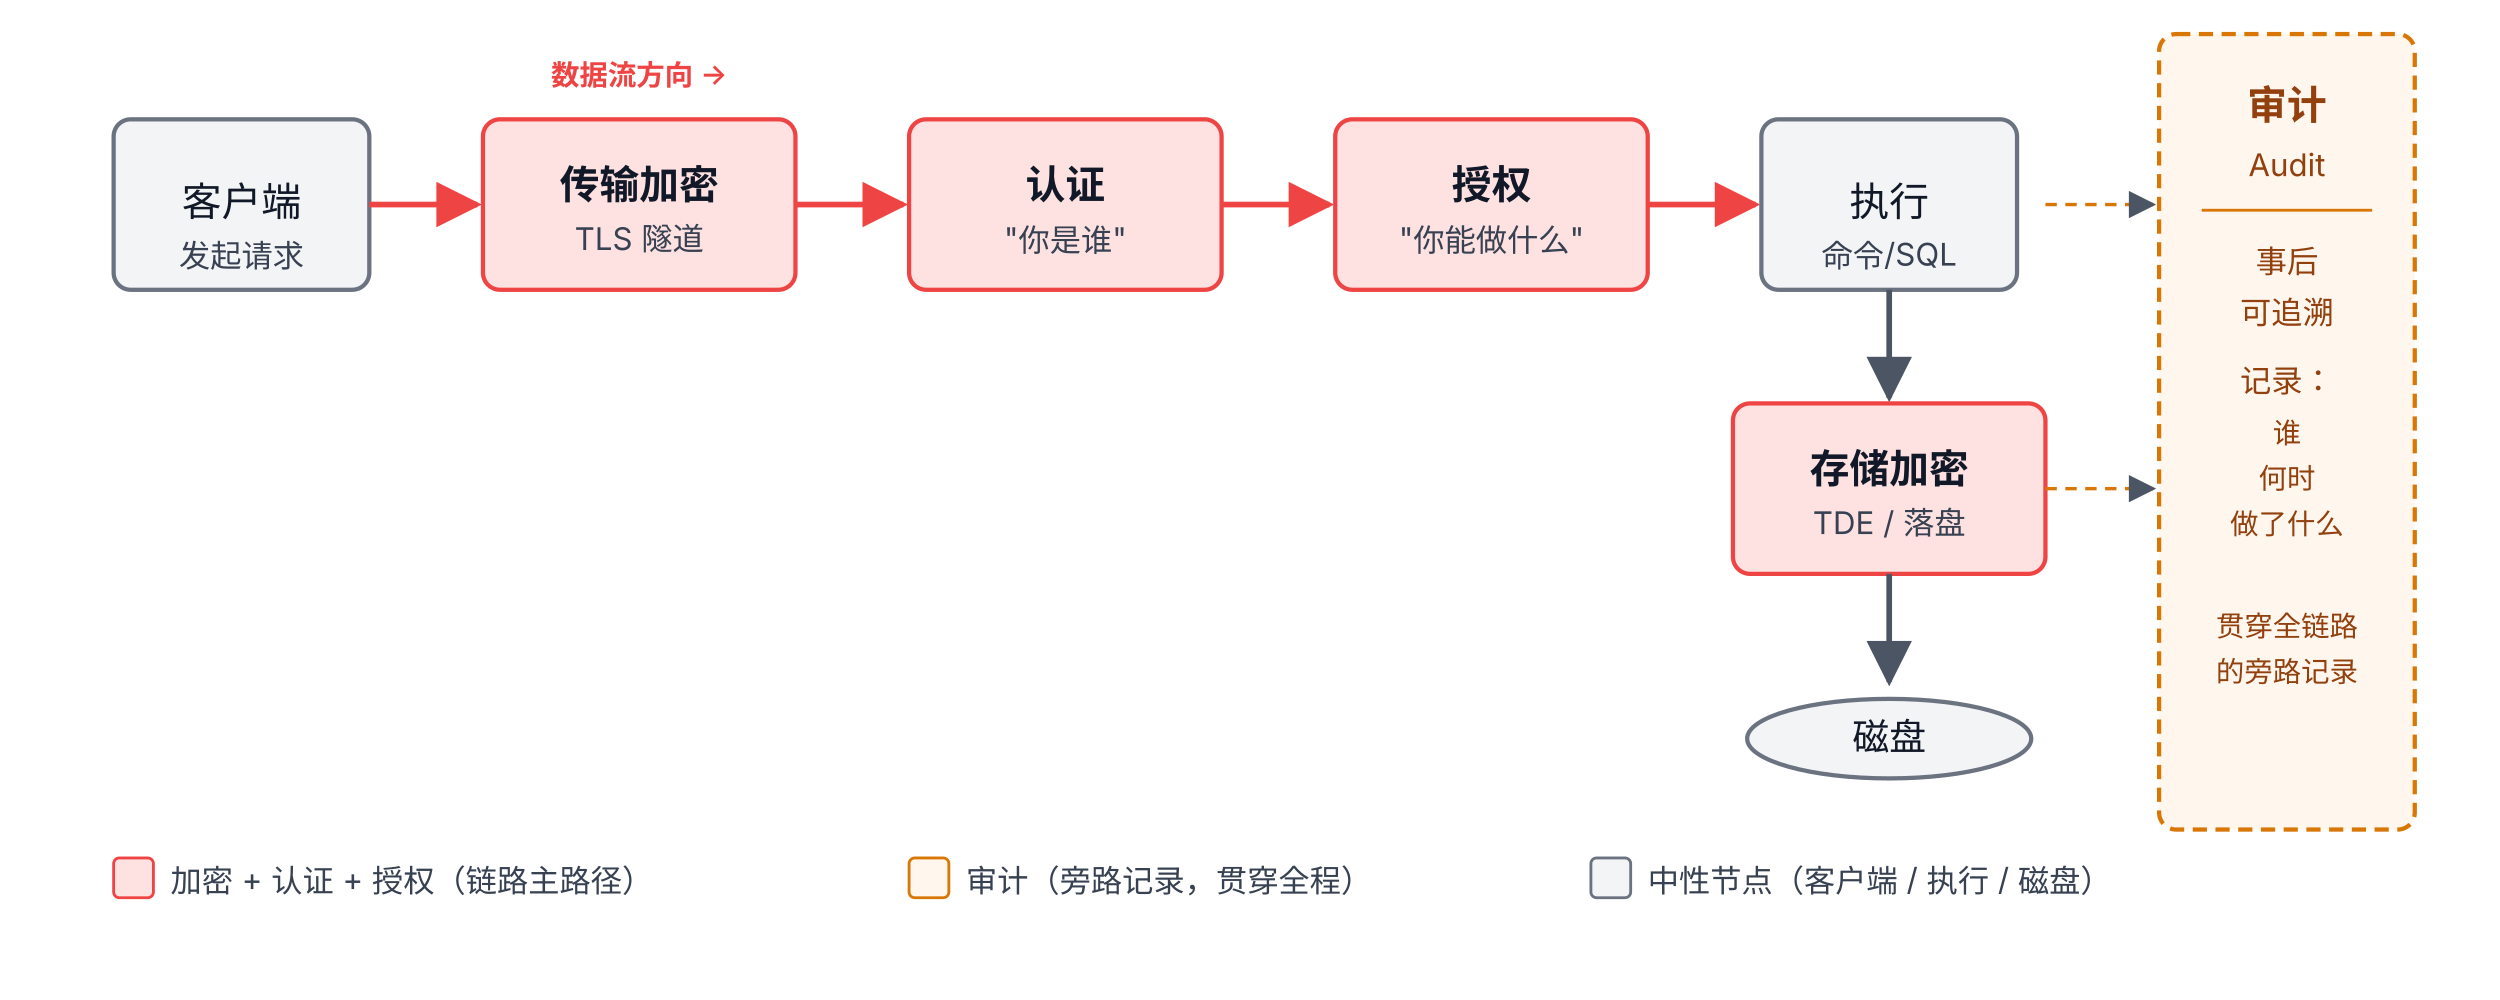
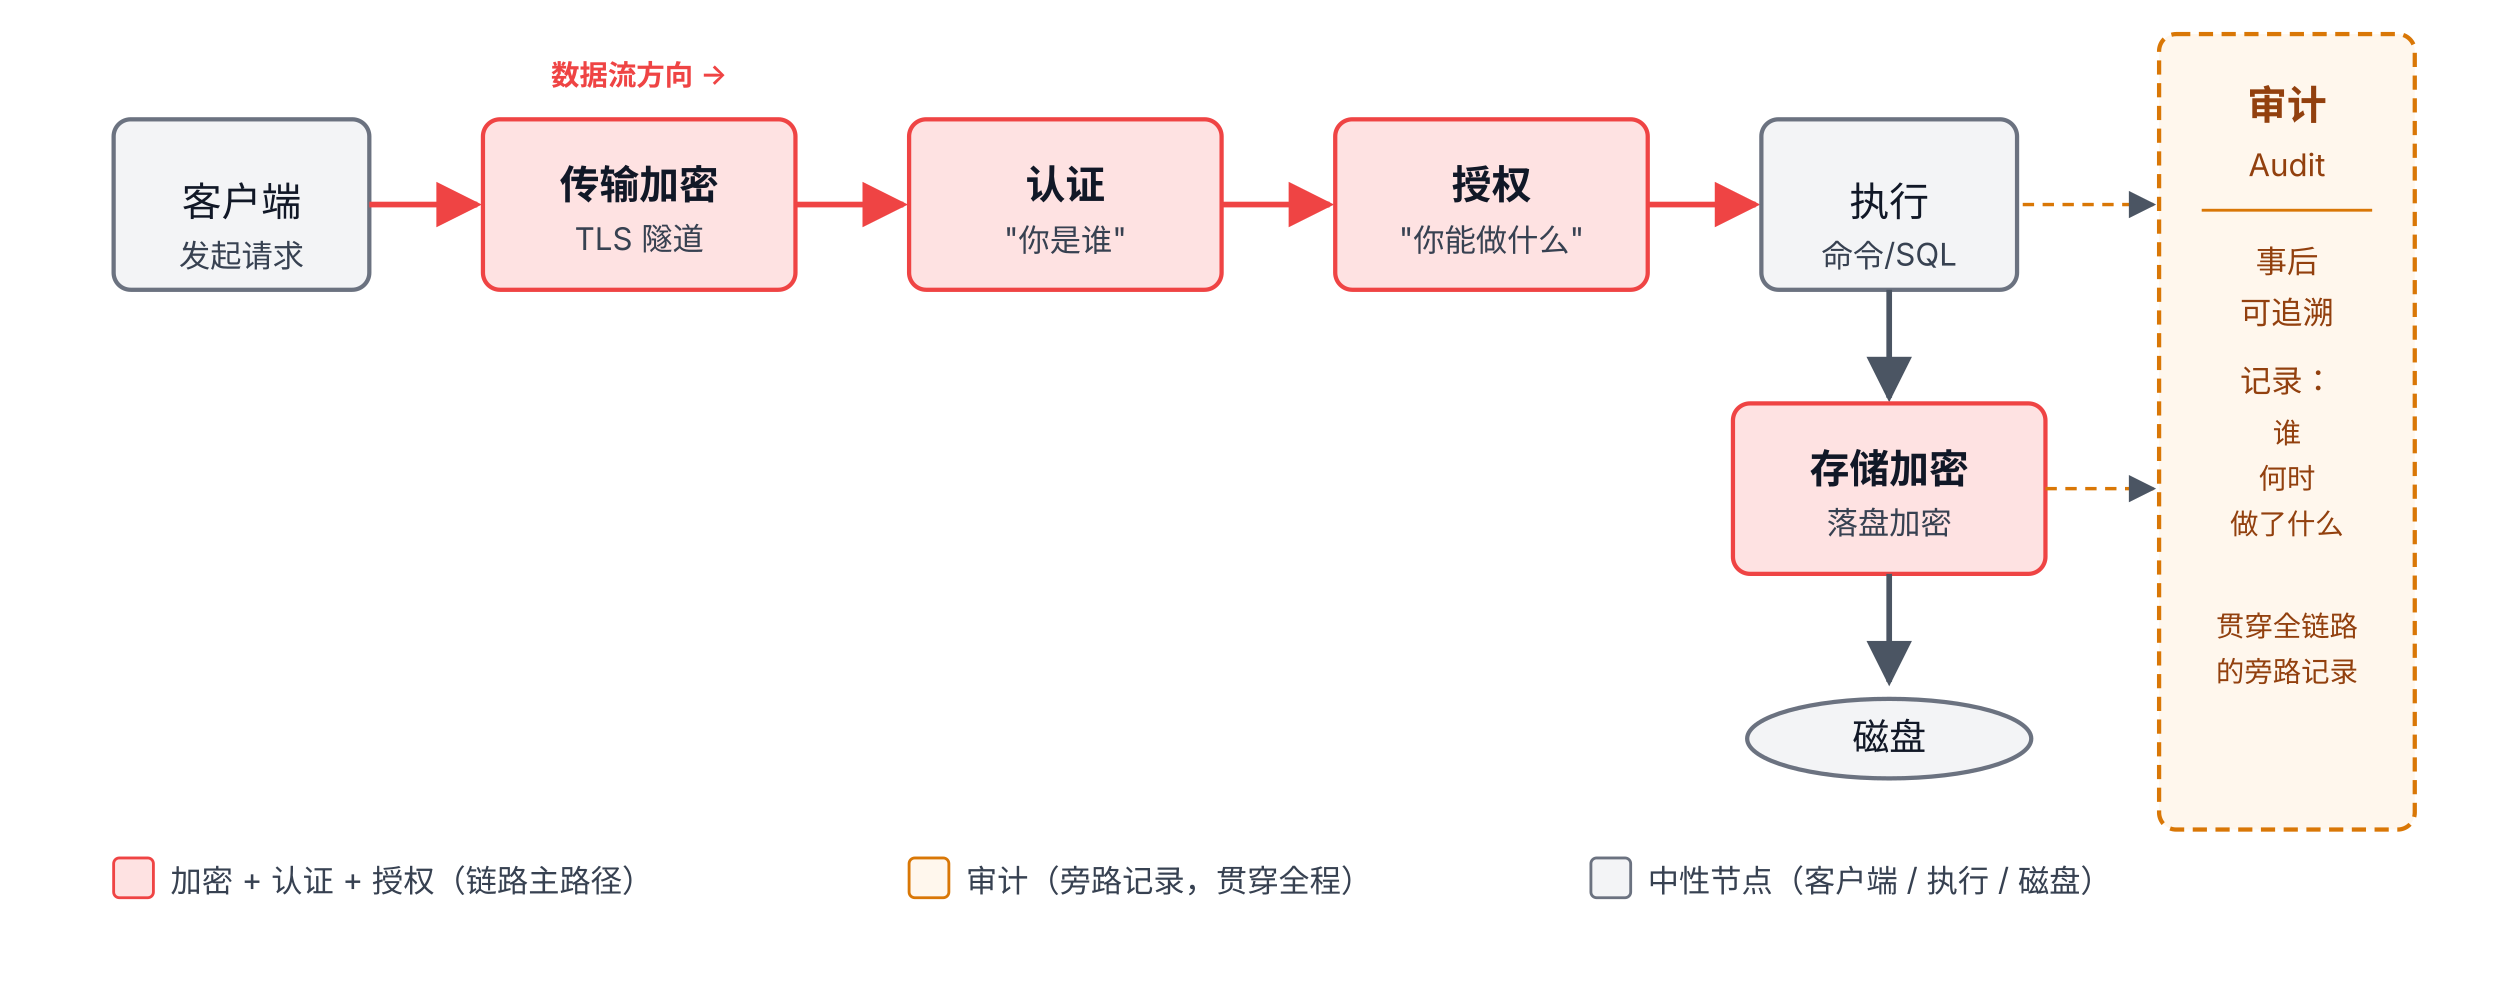
<svg xmlns="http://www.w3.org/2000/svg" viewBox="0 108 880 352" font-family="system-ui, -apple-system, 'PingFang SC', 'Microsoft YaHei', sans-serif">
  <defs>
    <marker id="arrow" viewBox="0 0 10 10" refX="9" refY="5" markerWidth="8" markerHeight="8" orient="auto-start-reverse">
      <path d="M0,0 L10,5 L0,10 z" fill="#4B5563" />
    </marker>
    <marker id="arrow-red" viewBox="0 0 10 10" refX="9" refY="5" markerWidth="8" markerHeight="8" orient="auto-start-reverse">
      <path d="M0,0 L10,5 L0,10 z" fill="#EF4444" />
    </marker>
  </defs>
  <rect x="40" y="150" width="90" height="60" rx="6" fill="#F3F4F6" stroke="#6B7280" stroke-width="1.5" />
  <text x="85" y="184" text-anchor="middle" font-size="14" fill="#111827">客户端</text>
  <text x="85" y="202" text-anchor="middle" font-size="11" fill="#374151">发起请求</text>
  <line x1="130" y1="180" x2="168" y2="180" stroke="#EF4444" stroke-width="2" marker-end="url(#arrow-red)" />
  <rect x="170" y="150" width="110" height="60" rx="6" fill="#FEE2E2" stroke="#EF4444" stroke-width="1.5" />
  <text x="225" y="178" text-anchor="middle" font-size="14" fill="#111827" font-weight="600">传输加密</text>
  <text x="225" y="196" text-anchor="middle" font-size="11" fill="#374151">TLS 隧道</text>
  <line x1="280" y1="180" x2="318" y2="180" stroke="#EF4444" stroke-width="2" marker-end="url(#arrow-red)" />
  <rect x="320" y="150" width="110" height="60" rx="6" fill="#FEE2E2" stroke="#EF4444" stroke-width="1.5" />
  <text x="375" y="178" text-anchor="middle" font-size="14" fill="#111827" font-weight="600">认证</text>
  <text x="375" y="196" text-anchor="middle" font-size="11" fill="#374151">"你是谁"</text>
  <line x1="430" y1="180" x2="468" y2="180" stroke="#EF4444" stroke-width="2" marker-end="url(#arrow-red)" />
  <rect x="470" y="150" width="110" height="60" rx="6" fill="#FEE2E2" stroke="#EF4444" stroke-width="1.5" />
  <text x="525" y="178" text-anchor="middle" font-size="14" fill="#111827" font-weight="600">授权</text>
  <text x="525" y="196" text-anchor="middle" font-size="11" fill="#374151">"你能做什么"</text>
  <line x1="580" y1="180" x2="618" y2="180" stroke="#EF4444" stroke-width="2" marker-end="url(#arrow-red)" />
  <rect x="620" y="150" width="90" height="60" rx="6" fill="#F3F4F6" stroke="#6B7280" stroke-width="1.5" />
  <text x="665" y="184" text-anchor="middle" font-size="14" fill="#111827">执行</text>
  <text x="665" y="202" text-anchor="middle" font-size="11" fill="#374151">命令/SQL</text>
  <line x1="665" y1="210" x2="665" y2="248" stroke="#4B5563" stroke-width="2" marker-end="url(#arrow)" />
  <rect x="610" y="250" width="110" height="60" rx="6" fill="#FEE2E2" stroke="#EF4444" stroke-width="1.5" />
  <text x="665" y="278" text-anchor="middle" font-size="14" fill="#111827" font-weight="600">存储加密</text>
-   <text x="665" y="296" text-anchor="middle" font-size="11" fill="#374151">TDE / 落盘</text>
+   <text x="665" y="296" text-anchor="middle" font-size="11" fill="#374151">落盘加密</text>
  <line x1="665" y1="310" x2="665" y2="348" stroke="#4B5563" stroke-width="2" marker-end="url(#arrow)" />
  <ellipse cx="665" cy="368" rx="50" ry="14" fill="#F3F4F6" stroke="#6B7280" stroke-width="1.5" />
  <text x="665" y="372" text-anchor="middle" font-size="13" fill="#111827">磁盘</text>
  <rect x="760" y="120" width="90" height="280" rx="6" fill="#FFF7ED" stroke="#D97706" stroke-width="1.5" stroke-dasharray="5 3" />
  <text x="805" y="150" text-anchor="middle" font-size="14" font-weight="700" fill="#92400E">审计</text>
  <text x="805" y="170" text-anchor="middle" font-size="11" fill="#92400E">Audit</text>
  <line x1="775" y1="182" x2="835" y2="182" stroke="#D97706" stroke-width="1" />
  <text x="805" y="204" text-anchor="middle" font-size="11" fill="#92400E">事后</text>
  <text x="805" y="222" text-anchor="middle" font-size="11" fill="#92400E">可追溯</text>
  <text x="805" y="246" text-anchor="middle" font-size="11" fill="#92400E">记录：</text>
  <text x="805" y="264" text-anchor="middle" font-size="10" fill="#92400E">谁</text>
  <text x="805" y="280" text-anchor="middle" font-size="10" fill="#92400E">何时</text>
  <text x="805" y="296" text-anchor="middle" font-size="10" fill="#92400E">做了什么</text>
  <text x="805" y="332" text-anchor="middle" font-size="10" fill="#92400E">贯穿全链路</text>
  <text x="805" y="348" text-anchor="middle" font-size="10" fill="#92400E">的旁路记录</text>
-   <line x1="720" y1="180" x2="758" y2="180" stroke="#D97706" stroke-width="1.2" stroke-dasharray="4 3" marker-end="url(#arrow)" />
+   <line x1="712" y1="180" x2="758" y2="180" stroke="#D97706" stroke-width="1.2" stroke-dasharray="4 3" marker-end="url(#arrow)" />
  <line x1="720" y1="280" x2="758" y2="280" stroke="#D97706" stroke-width="1.2" stroke-dasharray="4 3" marker-end="url(#arrow)" />
  <g transform="translate(40, 410)">
    <rect x="0" y="0" width="14" height="14" rx="2" fill="#FEE2E2" stroke="#EF4444" />
    <text x="20" y="12" font-size="11" fill="#374151">加密 + 认证 + 授权（链路主路径）</text>
    <rect x="280" y="0" width="14" height="14" rx="2" fill="#FFF7ED" stroke="#D97706" />
    <text x="300" y="12" font-size="11" fill="#374151">审计（旁路记录，贯穿全程）</text>
    <rect x="520" y="0" width="14" height="14" rx="2" fill="#F3F4F6" stroke="#6B7280" />
    <text x="540" y="12" font-size="11" fill="#374151">中性节点（客户端 / 执行 / 磁盘）</text>
  </g>
  <text x="225" y="138" text-anchor="middle" font-size="10" fill="#EF4444" font-weight="600">数据流方向 →</text>
</svg>
